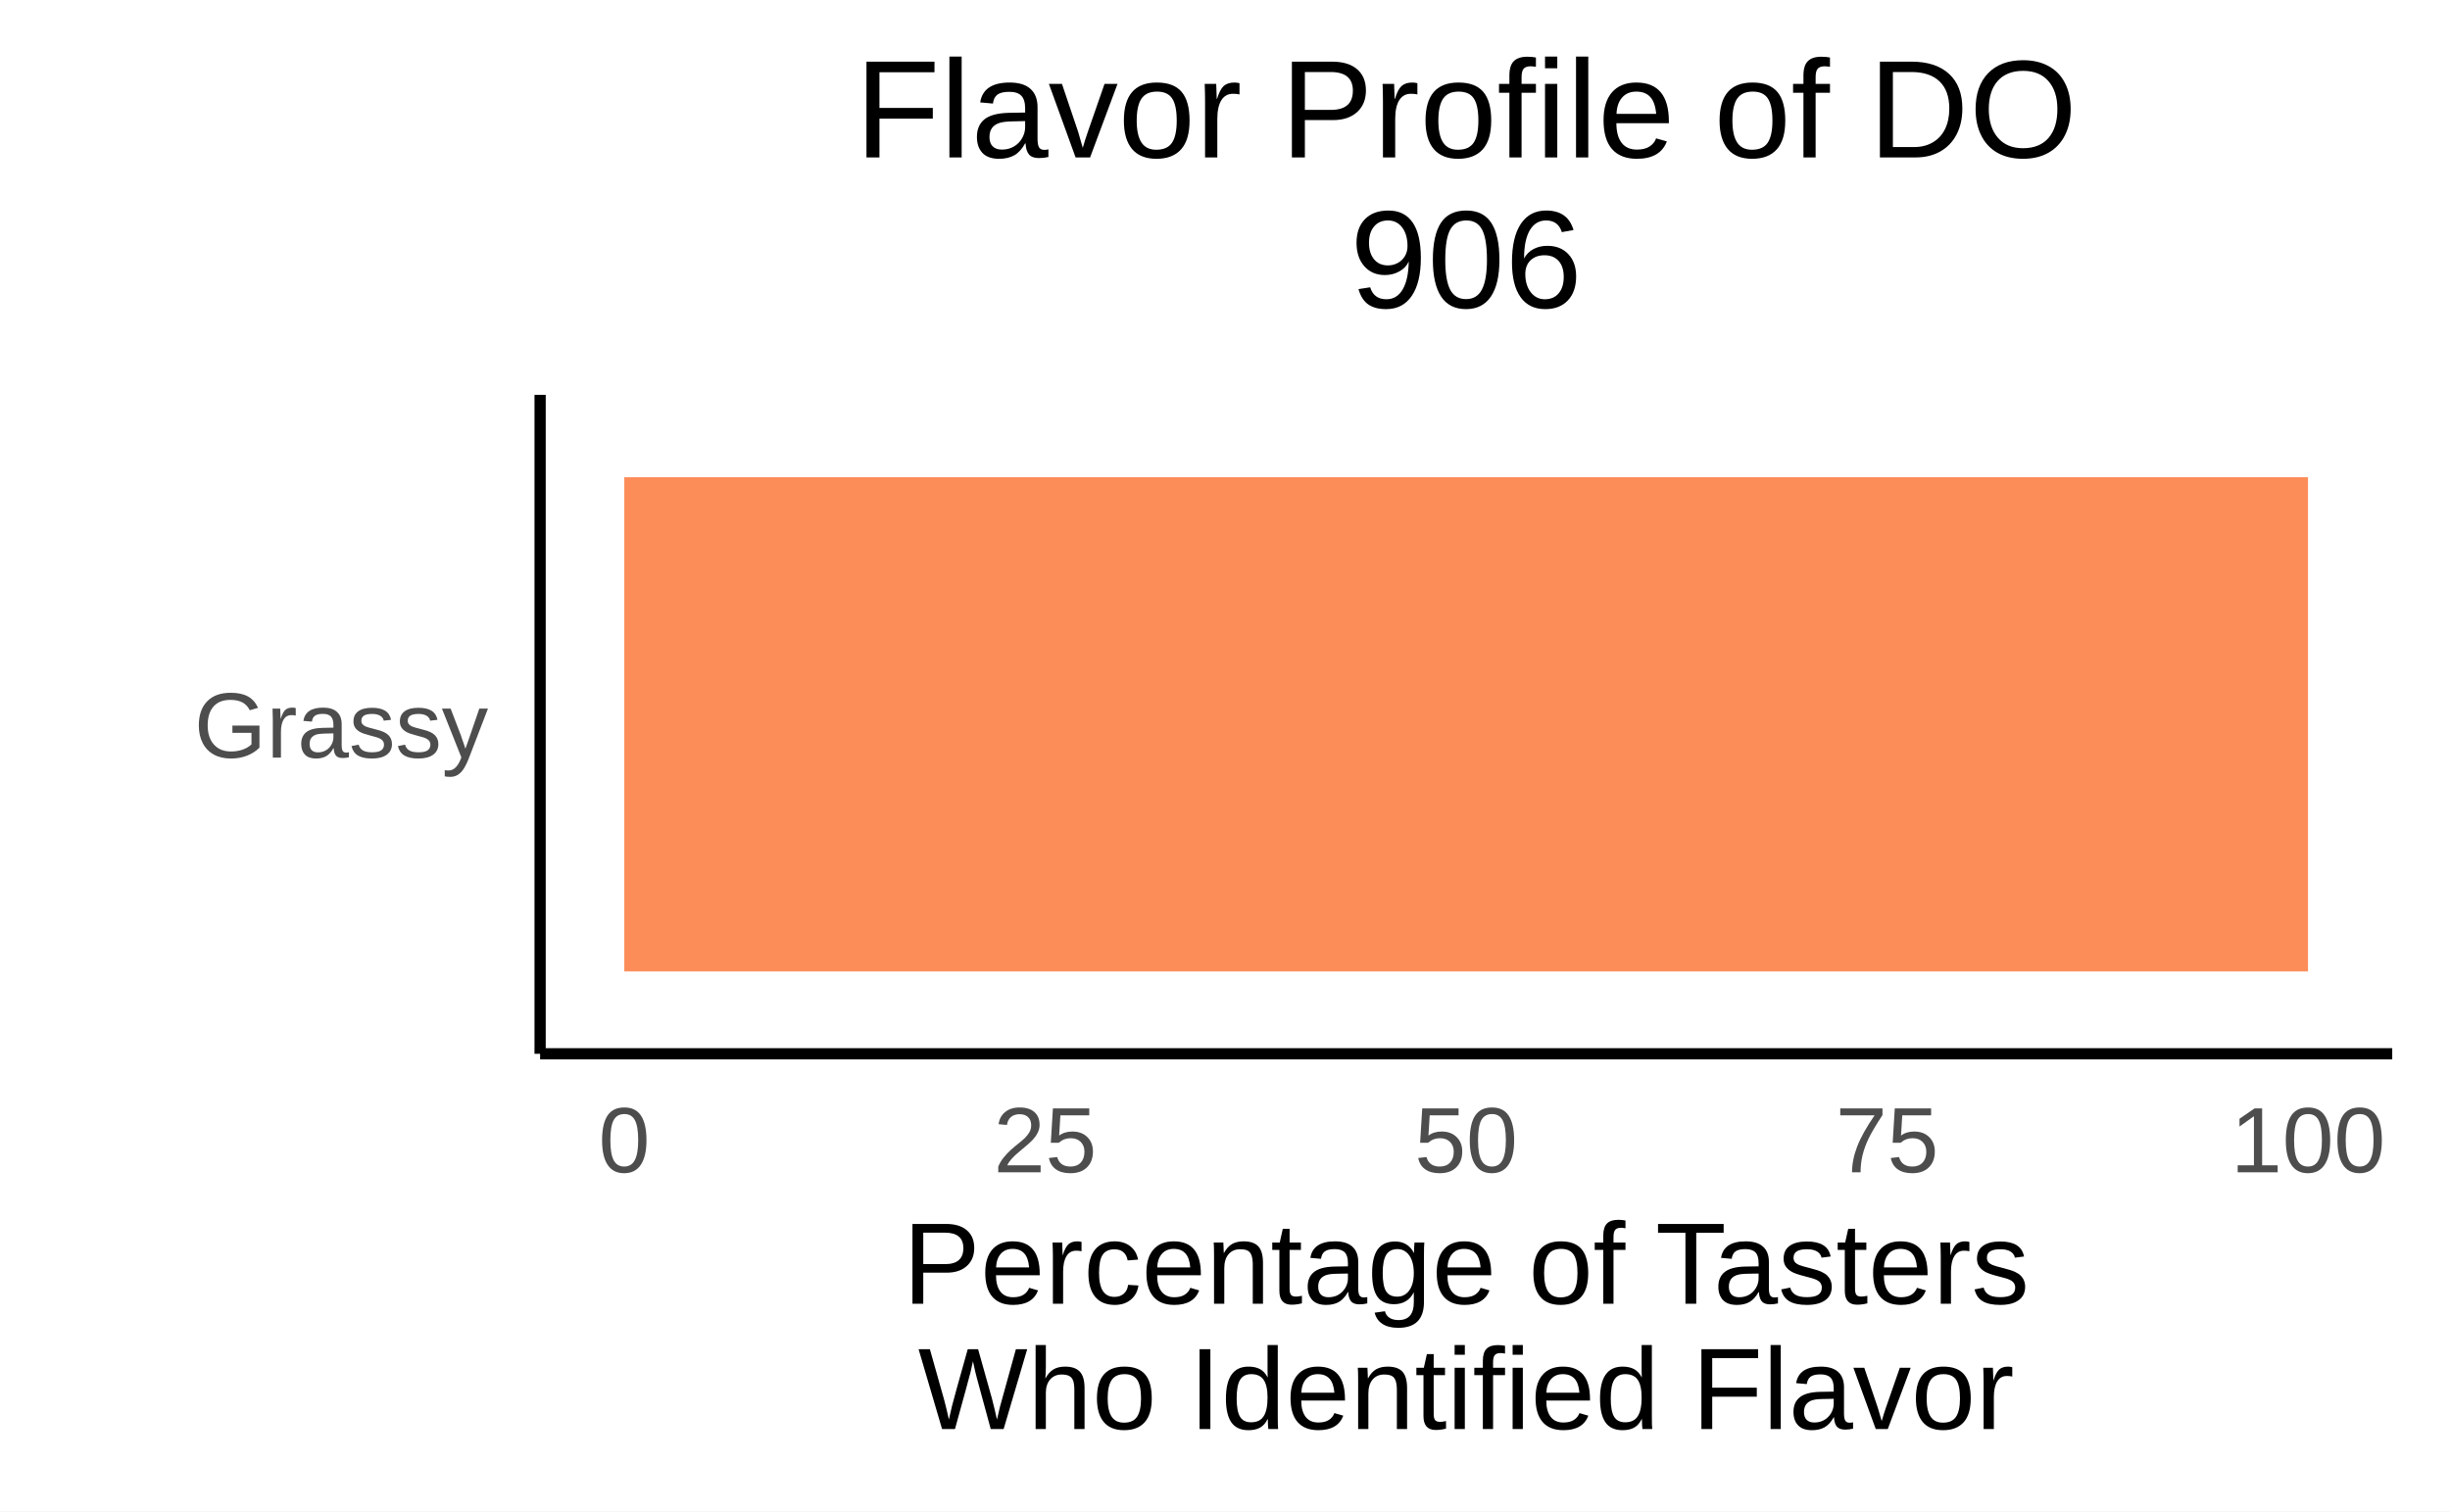
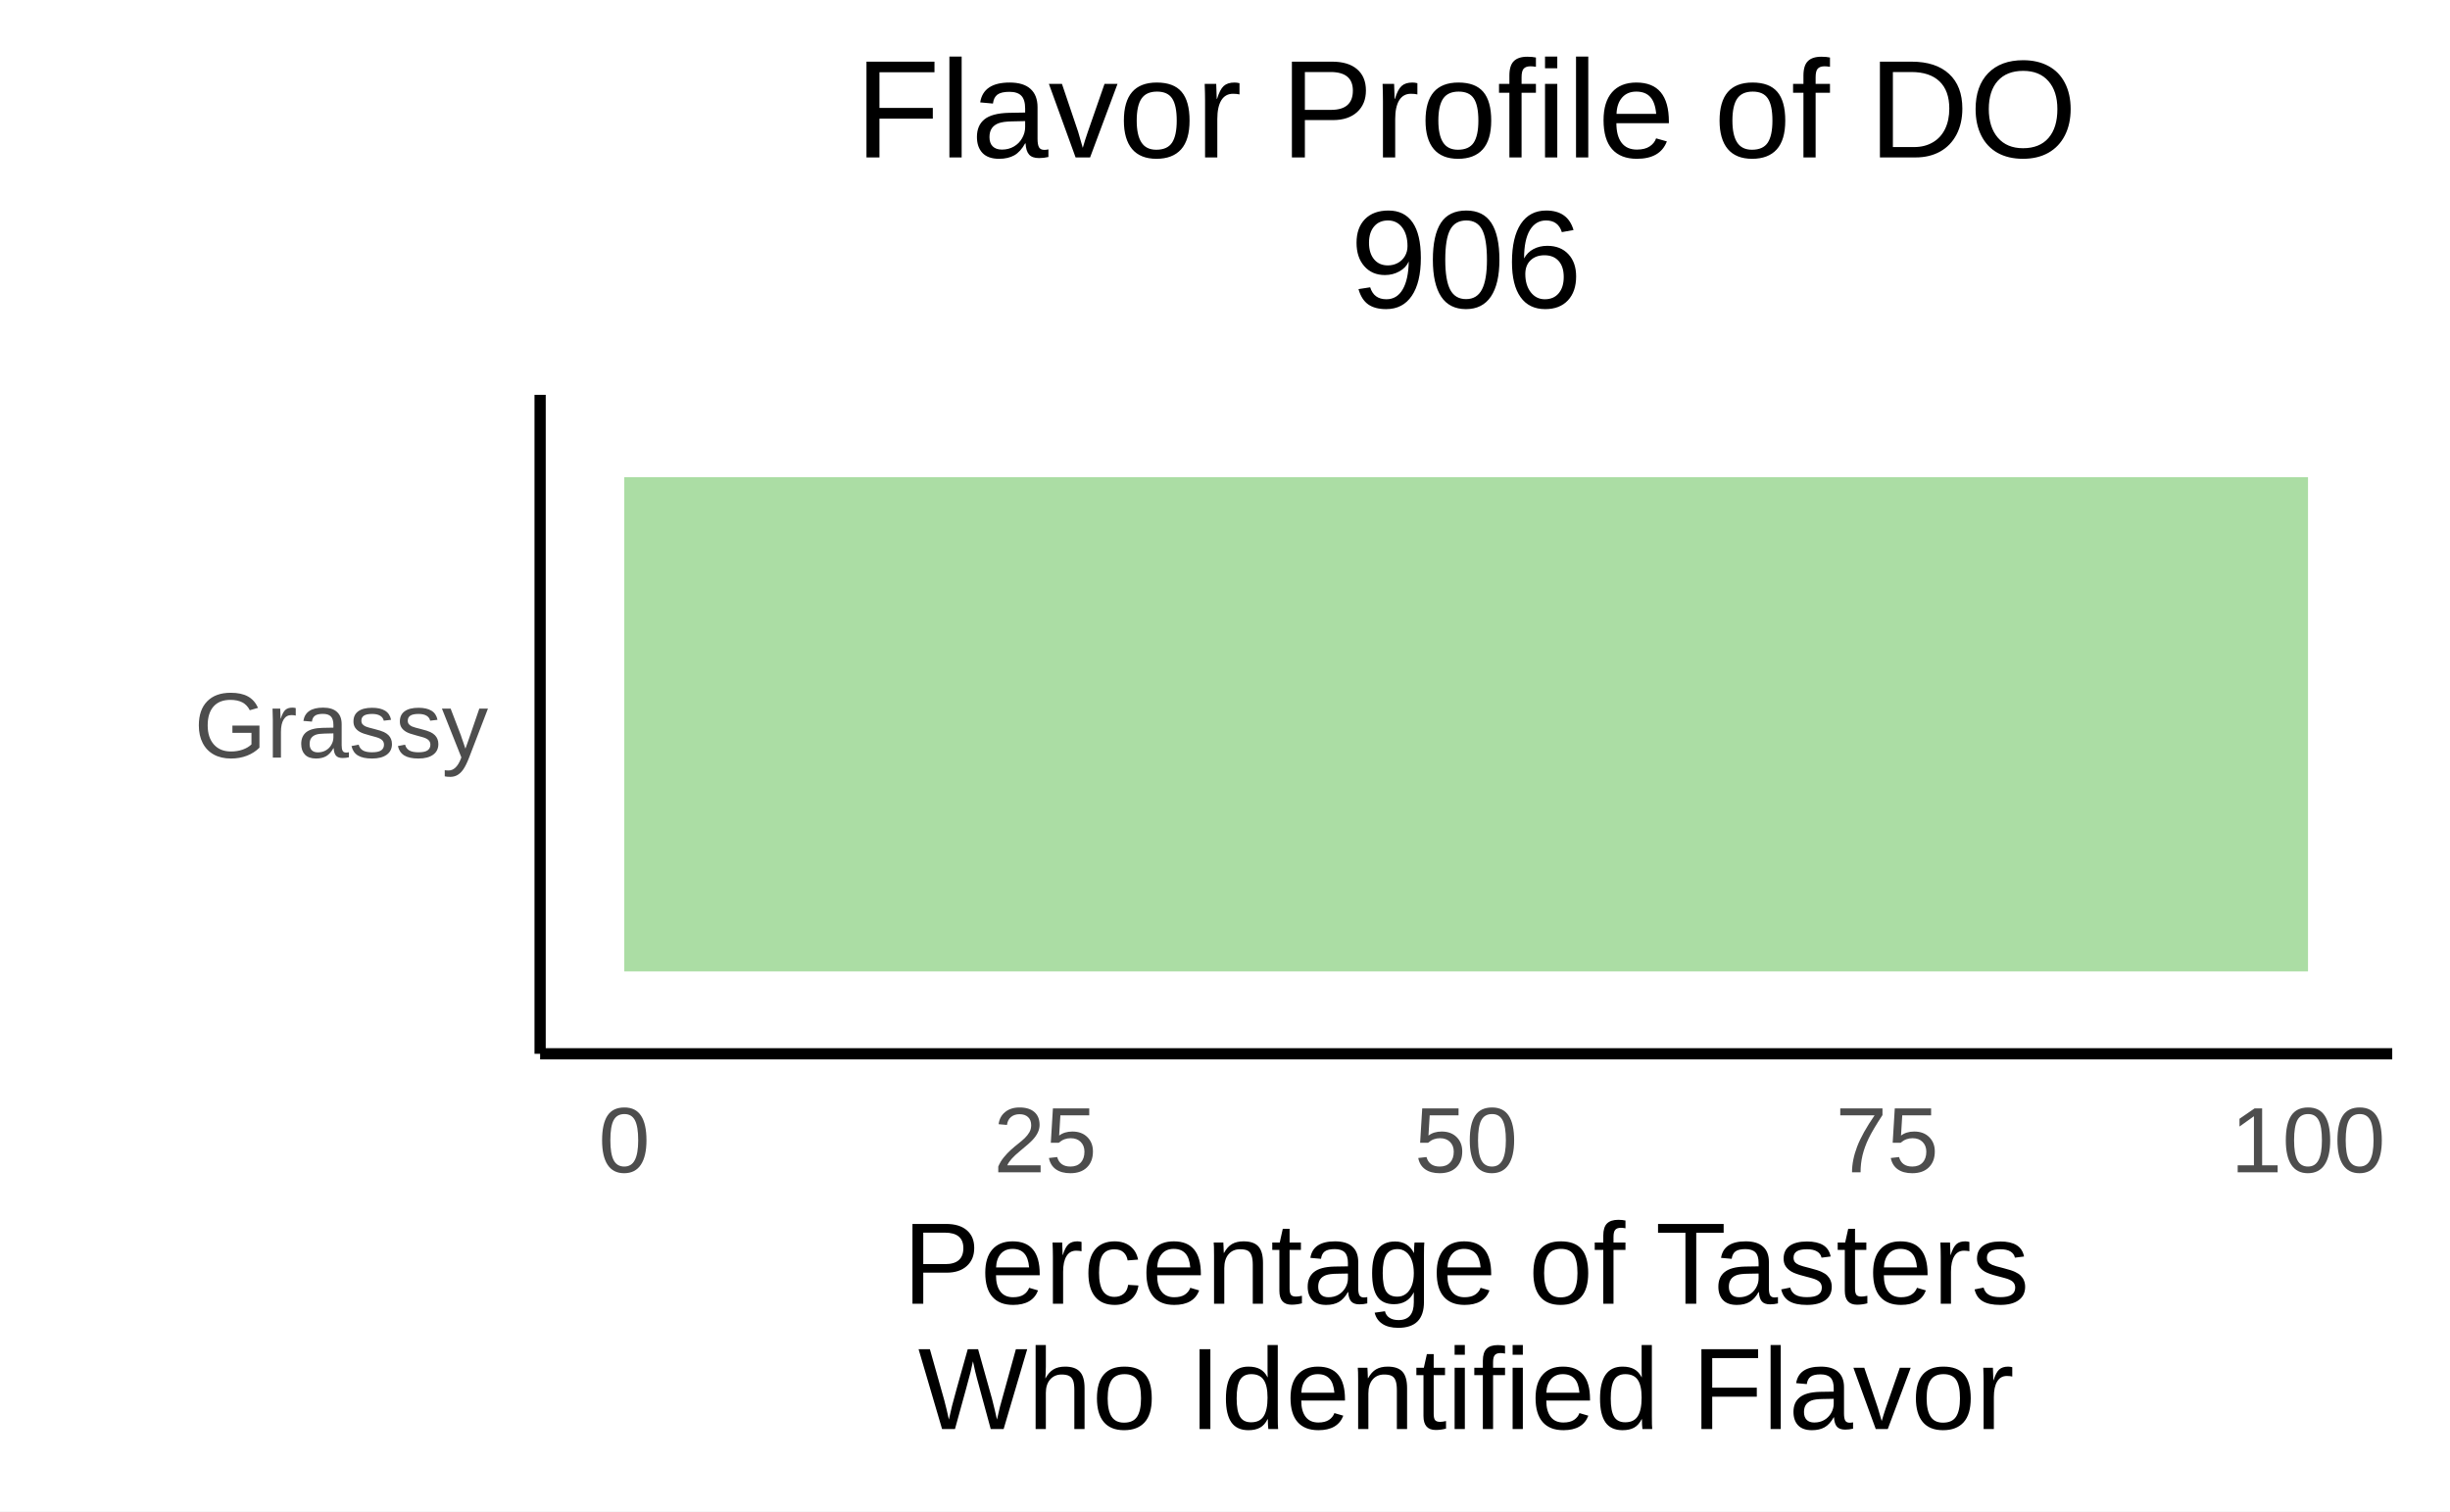
<svg xmlns="http://www.w3.org/2000/svg" class="svglite" width="528.00pt" height="325.71pt" viewBox="0 0 528.00 325.71">
  <defs>
    <style type="text/css">
    .svglite line, .svglite polyline, .svglite polygon, .svglite path, .svglite rect, .svglite circle {
      fill: none;
      stroke: #000000;
      stroke-linecap: round;
      stroke-linejoin: round;
      stroke-miterlimit: 10.00;
    }
    .svglite text {
      white-space: pre;
    }
  </style>
  </defs>
  <rect width="100%" height="100%" style="stroke: none; fill: #FFFFFF;" />
  <defs>
    <clipPath id="cpMC4wMHw1MjguMDB8MC4wMHwzMjUuNzE=">
      <rect x="0.00" y="0.00" width="528.00" height="325.71" />
    </clipPath>
  </defs>
  <g clip-path="url(#cpMC4wMHw1MjguMDB8MC4wMHwzMjUuNzE=)">
    <rect x="0.00" y="0.00" width="528.00" height="325.71" style="stroke-width: 2.42; stroke: #FFFFFF; fill: #FFFFFF;" />
  </g>
  <defs>
    <clipPath id="cpMTE2LjQwfDUxNS41NXw4NS4xMHwyMjcuMTM=">
      <rect x="116.40" y="85.10" width="399.15" height="142.03" />
    </clipPath>
  </defs>
  <g clip-path="url(#cpMTE2LjQwfDUxNS41NXw4NS4xMHwyMjcuMTM=)">
    <rect x="116.40" y="85.10" width="399.15" height="142.03" style="stroke-width: 2.42; stroke: none; fill: #FFFFFF;" />
-     <rect x="134.54" y="102.85" width="362.86" height="106.52" style="stroke-width: 1.07; stroke: none; stroke-linecap: butt; stroke-linejoin: miter; fill: #FC8D59;" />
+     <rect x="134.54" y="102.85" width="362.86" height="106.52" style="stroke-width: 1.07; stroke: none; stroke-linecap: butt; stroke-linejoin: miter; fill: #ABDDA4;" />
  </g>
  <g clip-path="url(#cpMC4wMHw1MjguMDB8MC4wMHwzMjUuNzE=)">
    <polyline points="116.40,227.13 116.40,85.10 " style="stroke-width: 2.42; stroke-linecap: butt;" />
    <text x="105.19" y="163.28" text-anchor="end" style="font-size: 20.00px;fill: #4D4D4D; font-family: &quot;Arial&quot;;" textLength="63.35px" lengthAdjust="spacingAndGlyphs">Grassy</text>
    <polyline points="116.40,227.13 515.55,227.13 " style="stroke-width: 2.42; stroke-linecap: butt;" />
    <text x="134.54" y="252.66" text-anchor="middle" style="font-size: 20.00px;fill: #4D4D4D; font-family: &quot;Arial&quot;;" textLength="11.12px" lengthAdjust="spacingAndGlyphs">0</text>
    <text x="225.26" y="252.66" text-anchor="middle" style="font-size: 20.00px;fill: #4D4D4D; font-family: &quot;Arial&quot;;" textLength="22.25px" lengthAdjust="spacingAndGlyphs">25</text>
    <text x="315.97" y="252.66" text-anchor="middle" style="font-size: 20.00px;fill: #4D4D4D; font-family: &quot;Arial&quot;;" textLength="22.25px" lengthAdjust="spacingAndGlyphs">50</text>
    <text x="406.69" y="252.66" text-anchor="middle" style="font-size: 20.00px;fill: #4D4D4D; font-family: &quot;Arial&quot;;" textLength="22.25px" lengthAdjust="spacingAndGlyphs">75</text>
    <text x="497.40" y="252.66" text-anchor="middle" style="font-size: 20.00px;fill: #4D4D4D; font-family: &quot;Arial&quot;;" textLength="33.37px" lengthAdjust="spacingAndGlyphs">100</text>
    <text x="315.97" y="281.00" text-anchor="middle" style="font-size: 25.00px; font-family: &quot;Arial&quot;;" textLength="242.73px" lengthAdjust="spacingAndGlyphs">Percentage of Tasters</text>
    <text x="315.97" y="308.00" text-anchor="middle" style="font-size: 25.00px; font-family: &quot;Arial&quot;;" textLength="236.21px" lengthAdjust="spacingAndGlyphs">Who Identified Flavor</text>
    <text x="315.97" y="33.93" text-anchor="middle" style="font-size: 30.00px; font-family: &quot;Arial&quot;;" textLength="263.43px" lengthAdjust="spacingAndGlyphs">Flavor Profile of DO</text>
    <text x="315.97" y="66.33" text-anchor="middle" style="font-size: 30.00px; font-family: &quot;Arial&quot;;" textLength="50.05px" lengthAdjust="spacingAndGlyphs">906</text>
  </g>
</svg>
